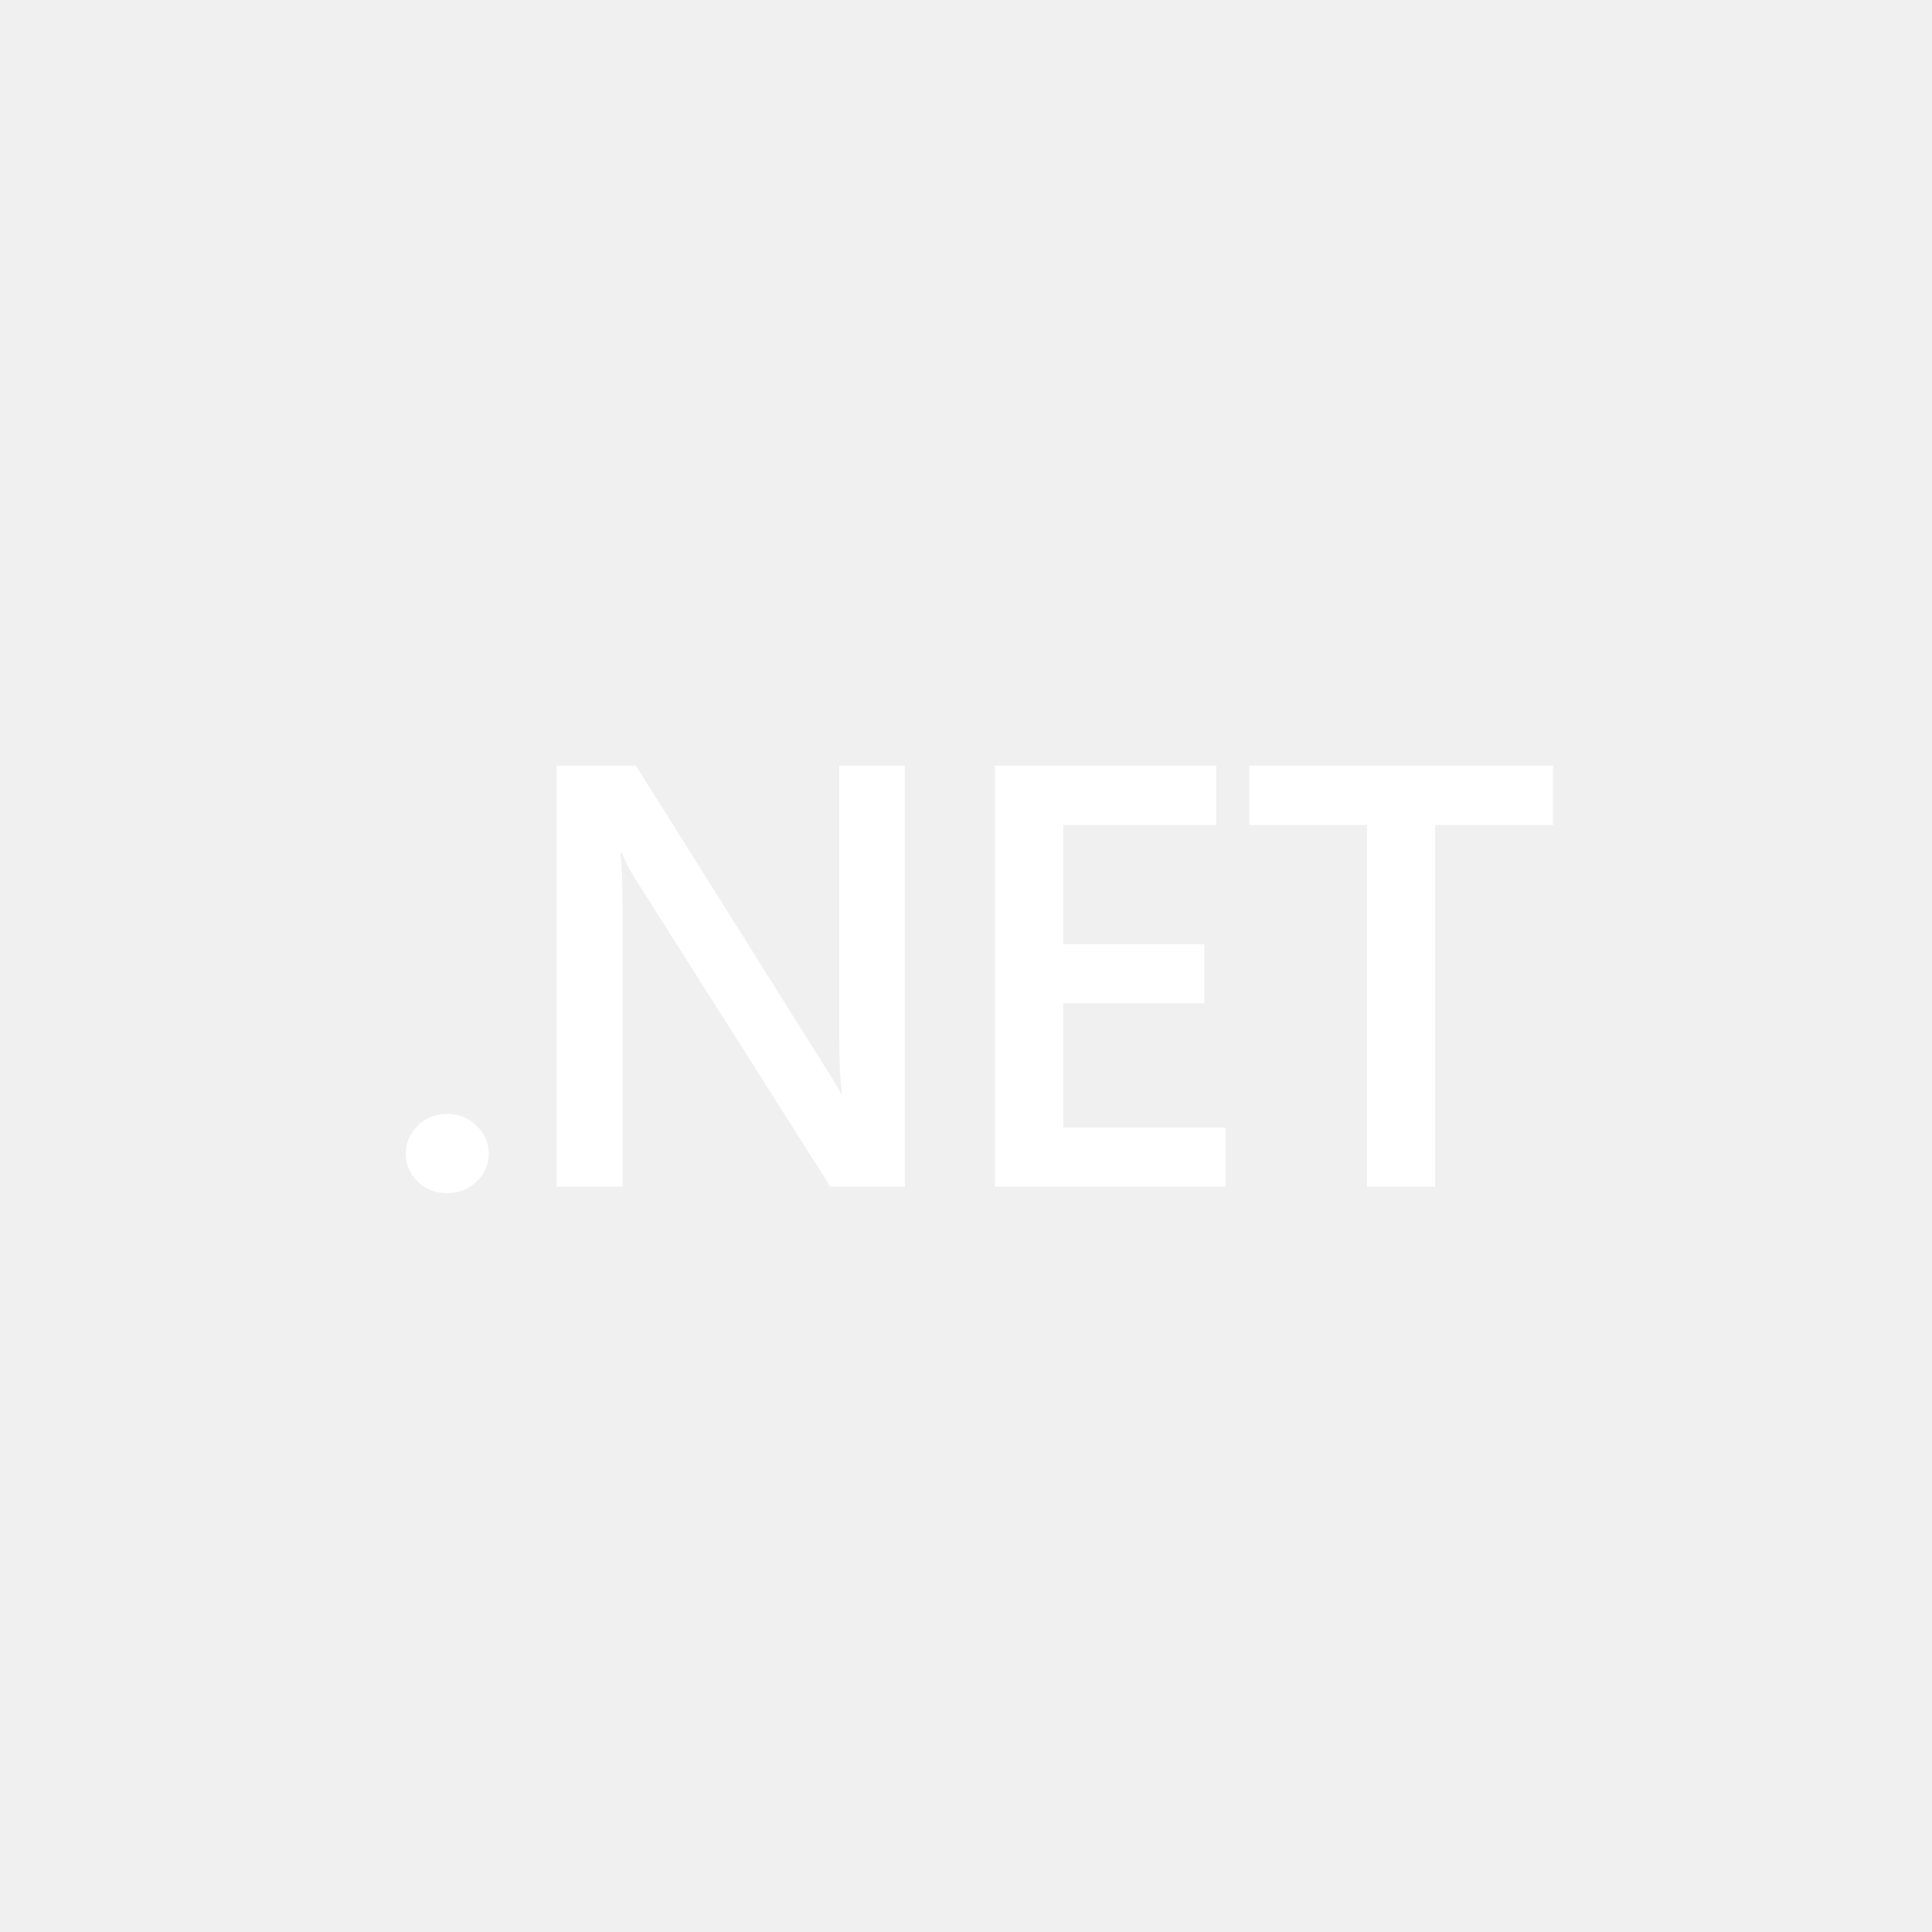
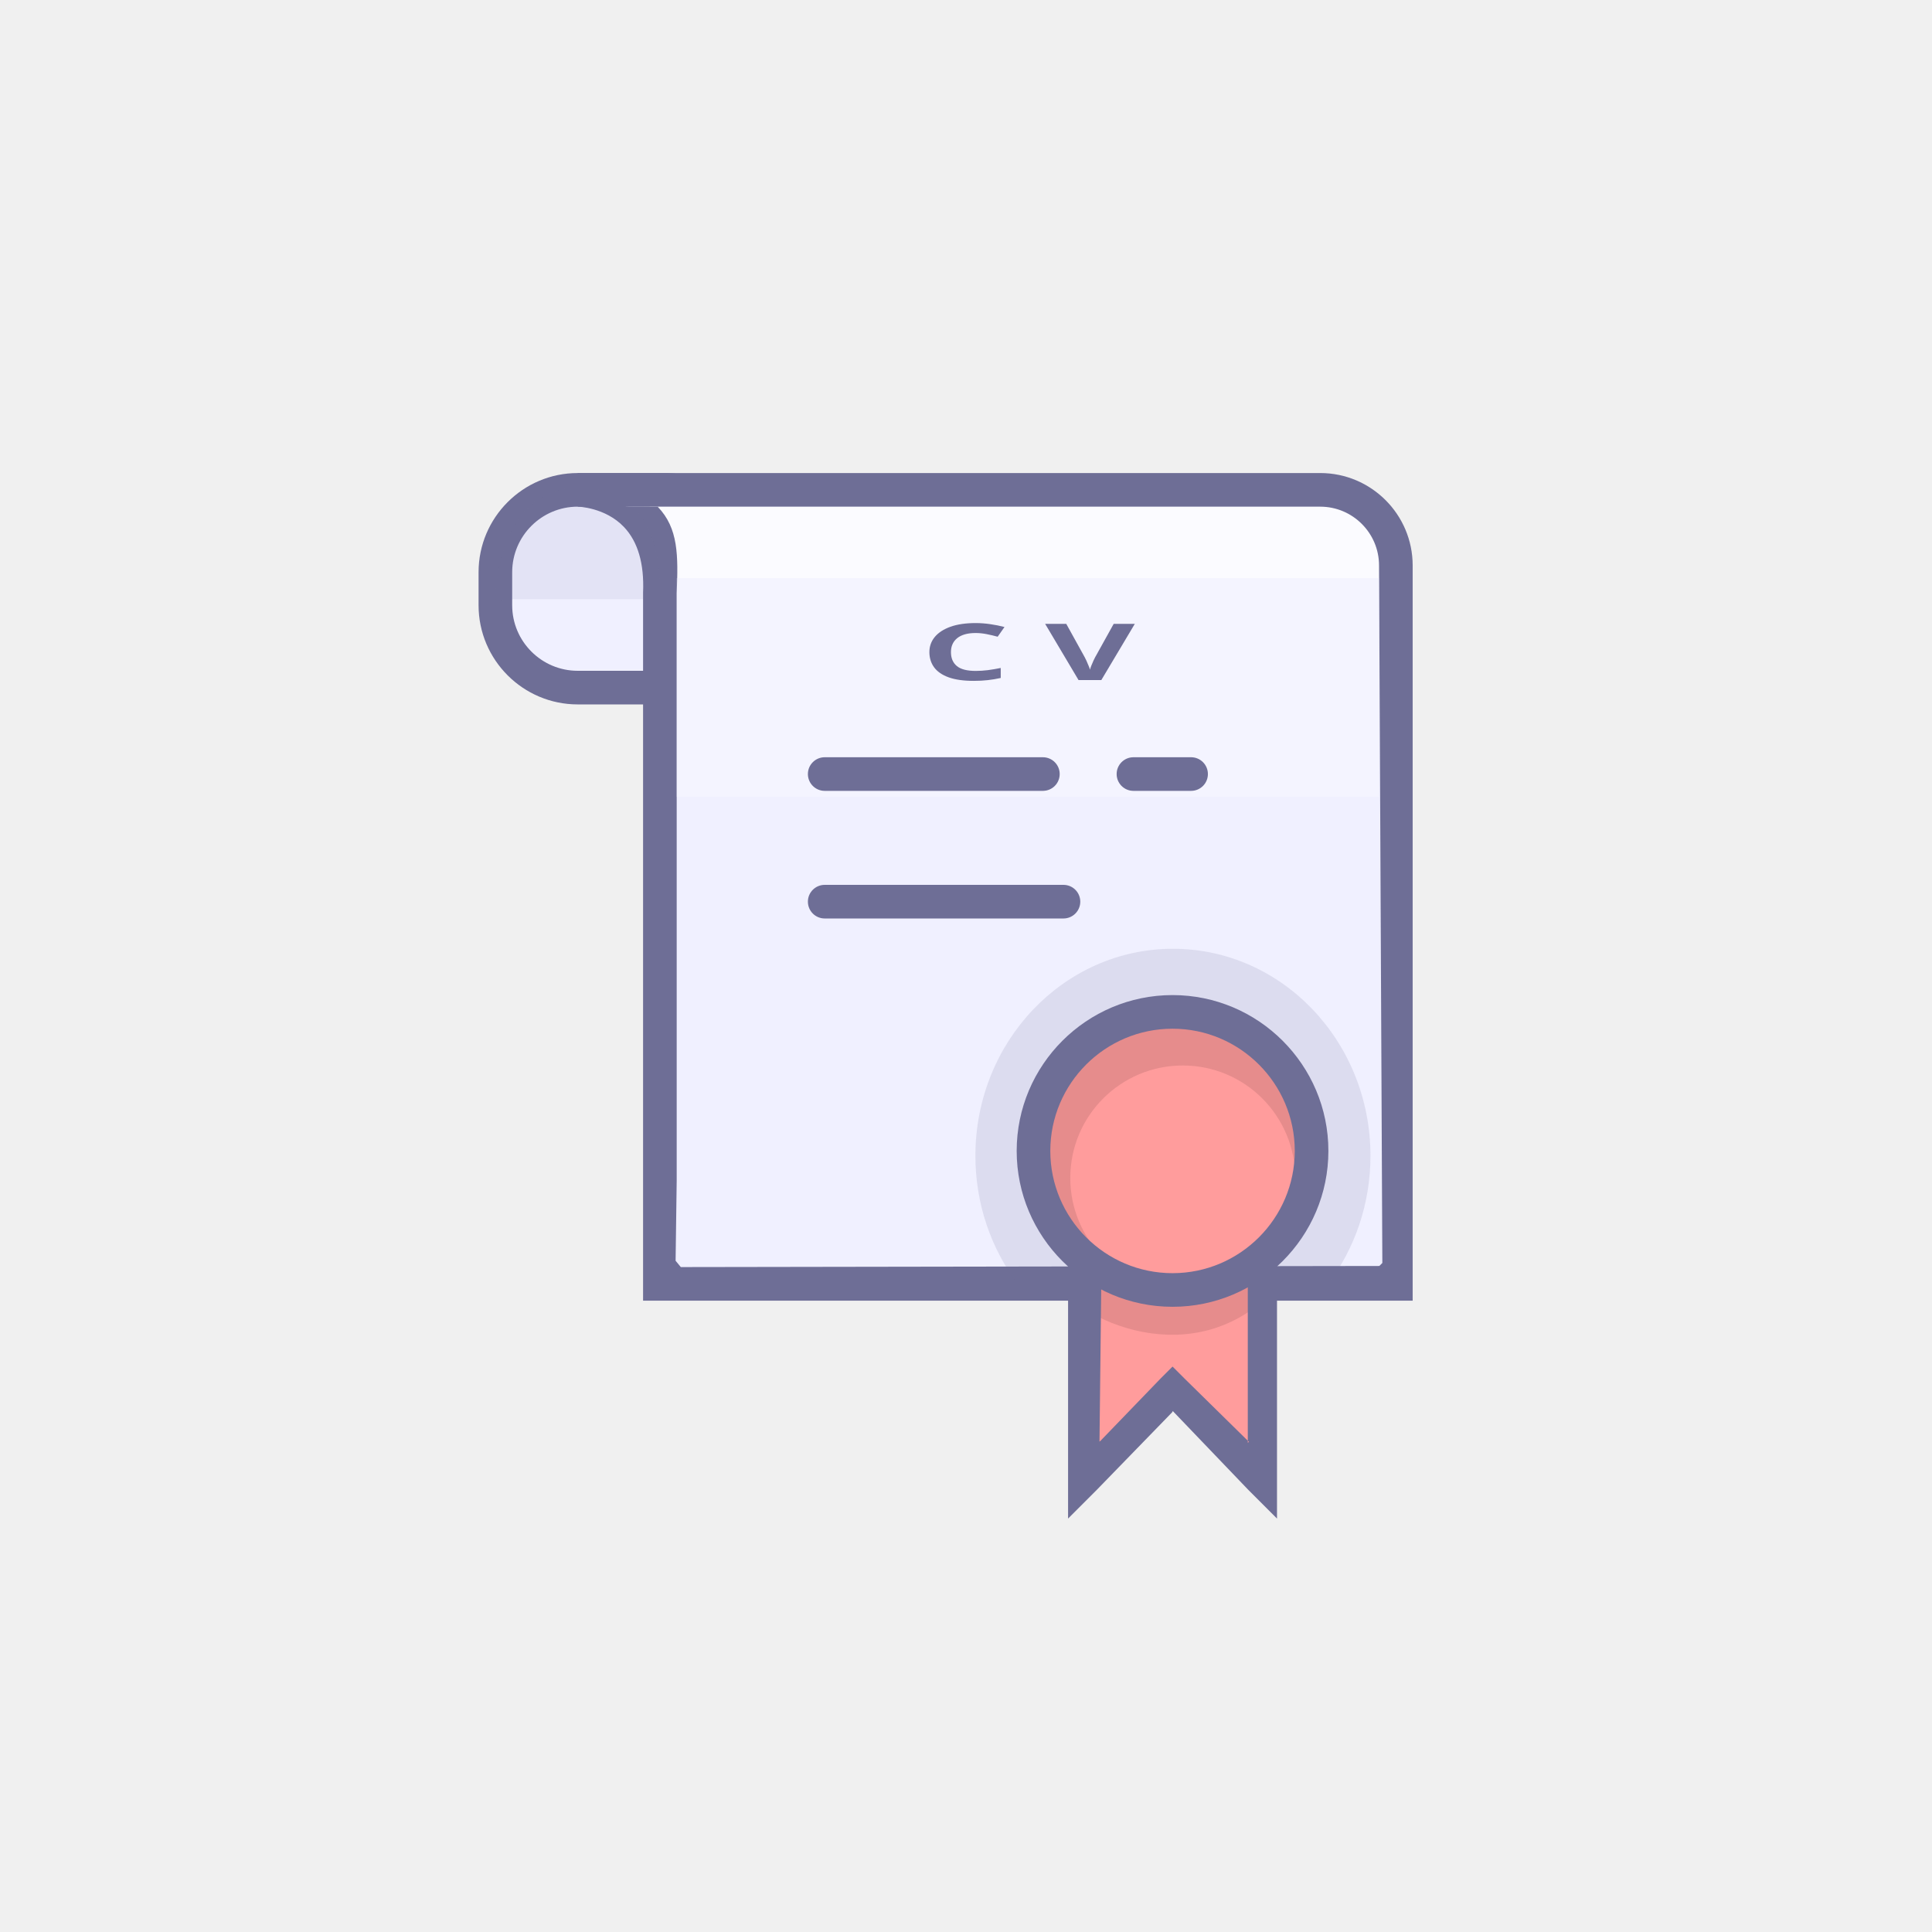
- <svg xmlns="http://www.w3.org/2000/svg" width="456" height="456" viewBox="0 0 456 456" version="1.1" xml:space="preserve" style="fill-rule:evenodd;clip-rule:evenodd;stroke-linejoin:round;stroke-miterlimit:2;">
-   <path d="m 105.5,281.609 c -2.703,0 -5.001,-0.9 -6.893,-2.702 -1.892,-1.848 -2.838,-4.042 -2.838,-6.582 0,-2.587 0.946,-4.804 2.838,-6.652 1.892,-1.848 4.19,-2.772 6.893,-2.772 2.748,0 5.068,0.924 6.96,2.772 1.937,1.848 2.906,4.064 2.906,6.652 0,2.54 -0.968,4.734 -2.906,6.582 -1.892,1.802 -4.212,2.702 -6.96,2.702 z" style="fill:#ffffff;fill-rule:nonzero;stroke-width:0.838" />
-   <path d="M 213.561,280.084 H 195.99 L 149.7,207.054 c -1.171,-1.848 -2.14,-3.765 -2.906,-5.751 h -0.406 c 0.361,2.125 0.541,6.675 0.541,13.65 v 65.132 h -15.543 v -99.36 h 18.719 l 44.737,71.298 c 1.892,2.957 3.109,4.989 3.649,6.098 h 0.27 c -0.45,-2.632 -0.676,-7.09 -0.676,-13.373 v -64.023 h 15.476 z" style="fill:#ffffff;fill-rule:nonzero;stroke-width:0.838" />
-   <path d="m 289.251,280.084 h -54.401 v -99.36 h 52.238 v 13.997 h -36.154 v 28.131 h 33.316 v 13.927 h -33.316 v 29.378 h 38.316 z" style="fill:#ffffff;fill-rule:nonzero;stroke-width:0.838" />
-   <path d="M 366.565,194.721 H 338.722 v 85.363 h -16.084 v -85.363 h -27.775 v -13.997 h 71.701 z" style="fill:#ffffff;fill-rule:nonzero;stroke-width:0.838" />
+ <svg xmlns="http://www.w3.org/2000/svg" width="456" height="456" viewBox="0 0 456 456" version="1.1" xml:space="preserve" style="fill-rule:evenodd;clip-rule:evenodd;stroke-linejoin:round;stroke-miterlimit:2;" id="svg10">
+   <defs id="defs14" />
+   <path d="m 116.922,142.859 c 0,10.687 8.745,19.432 19.432,19.432 h 20.404 c 10.687,0 19.432,-8.745 19.432,-19.432 v -7.809 c 9.8e-4,-10.687 -8.744,-19.432 -19.431,-19.432 h -20.405 c -10.687,0 -19.432,8.745 -19.432,19.432 z" fill="#f0f0ff" id="path2" style="stroke-width:0.244" />
+   <path d="m 112.954,142.859 c 0,12.903 10.498,23.4 23.4,23.4 h 20.404 c 12.903,0 23.4,-10.498 23.4,-23.4 v -7.809 c 0.001,-12.902 -10.496,-23.4 -23.399,-23.4 h -20.405 c -12.902,0 -23.4,10.498 -23.4,23.4 z m 7.936,-7.809 c 0,-8.526 6.937,-15.464 15.464,-15.464 6.801,0 17.516,1.56 19.364,1.56 8.526,0 16.503,5.377 16.503,13.904 v 7.809 c 0,8.527 -6.937,15.464 -15.464,15.464 h -20.404 c -8.526,9.7e-4 -15.464,-6.936 -15.464,-15.464 z" fill="#6e6e96" id="path4" style="stroke-width:0.244" />
+   <path d="M 155.75,278.595 V 139.945 c 1.009,-24.326 -19.396,-24.326 -19.396,-24.326 h 175.26 c 9.815,0 17.841,8.029 17.841,17.842 v 169.568 h -173.705 v -24.433" fill="#f0f0ff" id="path6" style="stroke-width:0.244" />
+   <path d="m 149.723,115.618 c 0,0 6.018,7.925 6.018,20.836 H 329.456 c 0,0 0.398,-20.836 -17.841,-20.836 z" fill="#ffffff" opacity="0.76" id="path8" style="stroke-width:0.244" />
+   <path d="M 159.718,278.595 V 139.945 l -0.003,0.165 c 0.375,-9.042 0.409,-15.416 -4.451,-20.481 0,0 -6.295,-0.016 -6.366,-0.016 l -12.544,-0.026 h 175.26 c 7.65,0 13.873,6.224 13.873,13.874 l 0.78,164.628 -0.712,0.712 -164.866,0.26 -1.231,-1.491 0.26,-18.974 h -7.936 v 28.401 H 333.424 V 133.461 c 0,-12.026 -9.783,-21.811 -21.81,-21.811 H 136.354 v 7.936 c 0.041,10e-4 6.498,0.135 10.934,4.818 3.264,3.444 4.777,8.618 4.496,15.375 l -0.003,0.082 v 138.733 z" fill="#6e6e96" id="path10" style="stroke-width:0.244" />
+   <path d="m 159.712,136.455 h 165.776 v 51.6 h -165.776 z" fill="#ffffff" opacity="0.3" id="path12" style="stroke-width:0.244" />
+   <path d="m 194.651,186.664 h 51.495 c 2.192,0 3.968,-1.777 3.968,-3.968 0,-2.192 -1.777,-3.968 -3.968,-3.968 h -51.495 c -2.192,0 -3.968,1.777 -3.968,3.968 0,2.192 1.777,3.968 3.968,3.968 z m 0,30.12 h 56.354 c 2.192,0 3.968,-1.777 3.968,-3.968 0,-2.192 -1.777,-3.968 -3.968,-3.968 h -56.354 c -2.192,0 -3.968,1.777 -3.968,3.968 0,2.192 1.777,3.968 3.968,3.968 z m 72.872,-30.12 h 13.604 c 2.192,0 3.968,-1.777 3.968,-3.968 0,-2.192 -1.777,-3.968 -3.968,-3.968 h -13.604 c -2.192,0 -3.968,1.777 -3.968,3.968 0,2.192 1.777,3.968 3.968,3.968 z" fill="#6e6e96" id="path14" style="stroke-width:0.244" />
+   <path d="m 256.059,293.821 v 55.02 l 20.69,-20.689 20.689,20.689 v -53.925" fill="#ff9c9c" id="path16" style="stroke-width:0.244" />
+   <path d="m 118.779,141.43 h 36.971 c 0,0 2.432,-26.331 -18.615,-26.331 -21.047,0 -20.213,27.761 -20.213,27.761" fill="#6e6e96" opacity="0.1" id="path18" style="stroke-width:0.244" />
+   <path d="m 254.686,308.089 c 0,0 8.944,6.944 22.062,6.944 13.118,0 20.688,-7.568 20.688,-7.568 l -5.054,-16.24 -32.356,3.912 z" fill="#e68c8c" id="path20" style="stroke-width:0.244" />
+   <path d="m 240.204,303.037 c -6.257,-8.319 -9.988,-18.82 -9.988,-30.233 0,-26.991 20.875,-48.872 46.625,-48.872 25.75,0 46.625,21.881 46.625,48.872 0,11.418 -3.736,21.921 -9.996,30.239" fill="#6e6e96" opacity="0.15" id="path22" style="stroke-width:0.244" />
+   <path d="m 252.09,293.821 v 64.599 l 6.774,-6.774 17.83,-18.349 0.109,-0.26 17.83,18.609 6.773,6.774 v -63.505 l -6.896,-0.78 0,46.386 0.274,-0.206 -15.229,-14.969 -2.805,-2.805 -2.805,2.805 -14.189,14.709 -0.247,0.206 0.52,-46.441 z" fill="#6e6e96" id="path24" style="stroke-width:0.244" />
+   <path d="m 276.748,271.65 m -32.817,0 a 32.817,32.817 0 1 0 65.634,0 32.817,32.817 0 1 0 -65.634,0 z" fill="#e68c8c" id="path26" style="stroke-width:0.244" />
+   <path d="m 279.158,278.028 m -26.546,0 a 26.546,26.546 0 1 0 53.093,0 26.546,26.546 0 1 0 -53.093,0 z" fill="#ff9c9c" id="path28" style="stroke-width:0.244" />
+   <path d="m 276.748,242.801 c 15.907,0 28.848,12.942 28.848,28.849 0,15.906 -12.941,28.849 -28.848,28.849 -15.908,0 -28.85,-12.943 -28.85,-28.849 0,-15.907 12.942,-28.849 28.85,-28.849 z m -36.786,28.849 c 0,20.283 16.502,36.785 36.786,36.785 20.282,0 36.784,-16.502 36.784,-36.785 0,-20.283 -16.502,-36.785 -36.784,-36.785 -20.284,0 -36.786,16.502 -36.786,36.785 z" fill="#6e6e96" id="path30" style="stroke-width:0.244" />
+   <text xml:space="preserve" style="font-style:normal;font-weight:normal;font-size:24.589px;line-height:1.25;font-family:sans-serif;letter-spacing:0px;word-spacing:0px;fill:#6e6e96;fill-opacity:1;stroke:none;stroke-width:0.184" x="164.26" y="212.512" id="text346" transform="scale(1.323959,0.7553106)">
+     <tspan id="tspan344" x="164.26" y="212.512" style="font-style:normal;font-variant:normal;font-weight:bold;font-stretch:normal;font-size:24.589px;font-family:sans-serif;-inkscape-font-specification:'sans-serif Bold';stroke-width:0.184">C V</tspan>
+   </text>
</svg>
